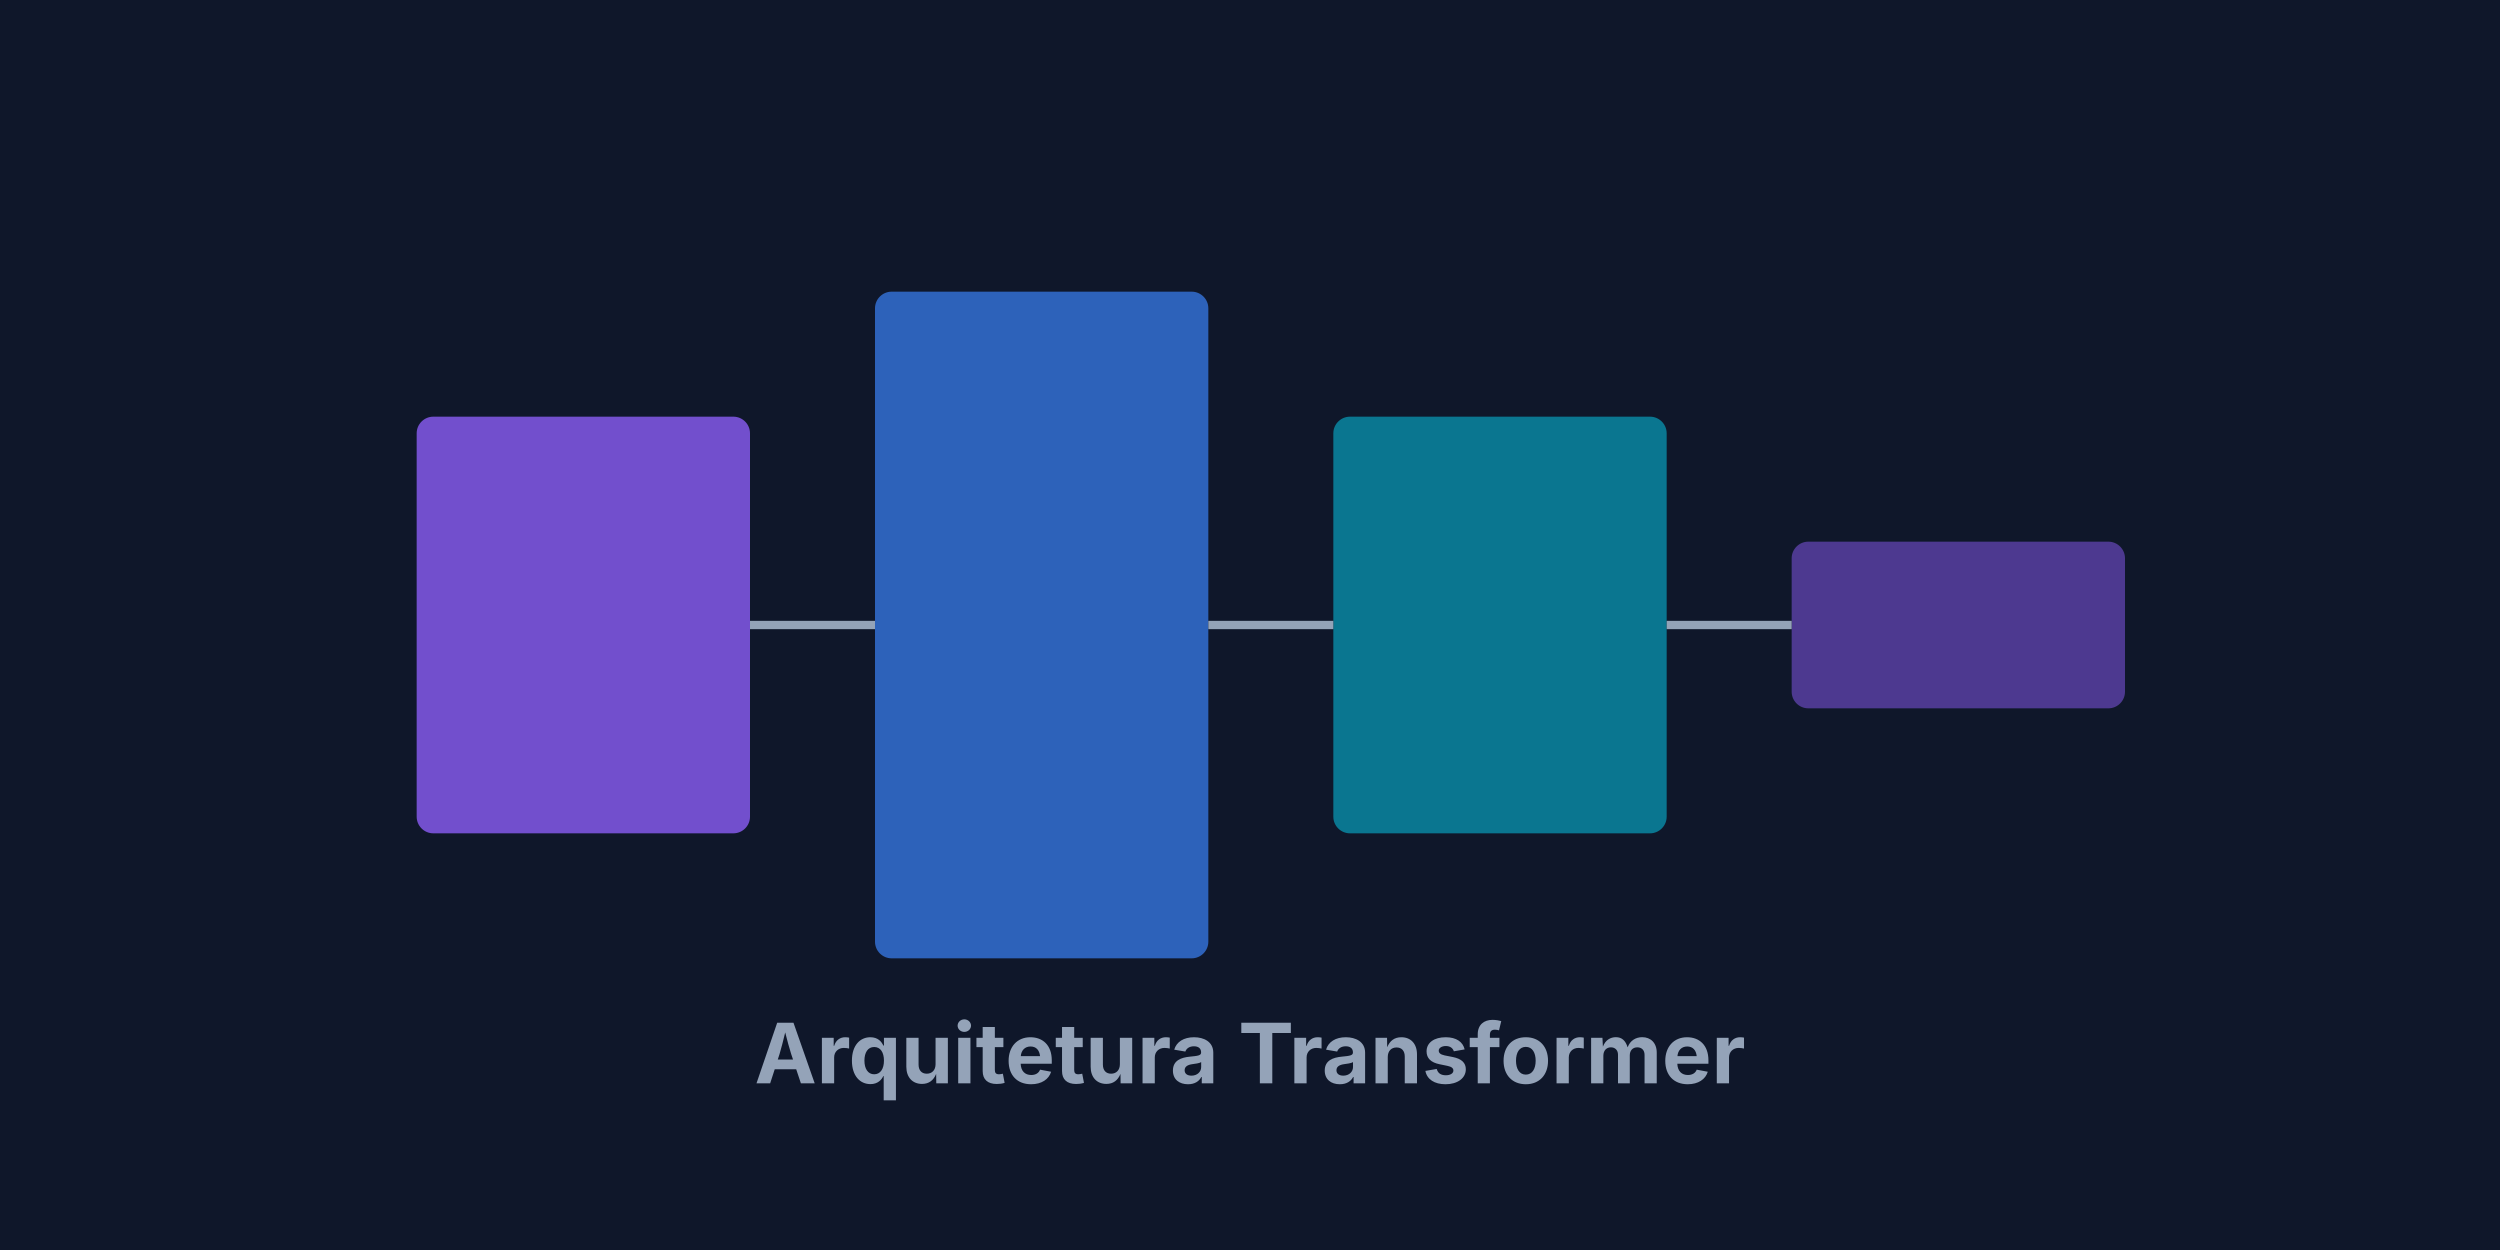
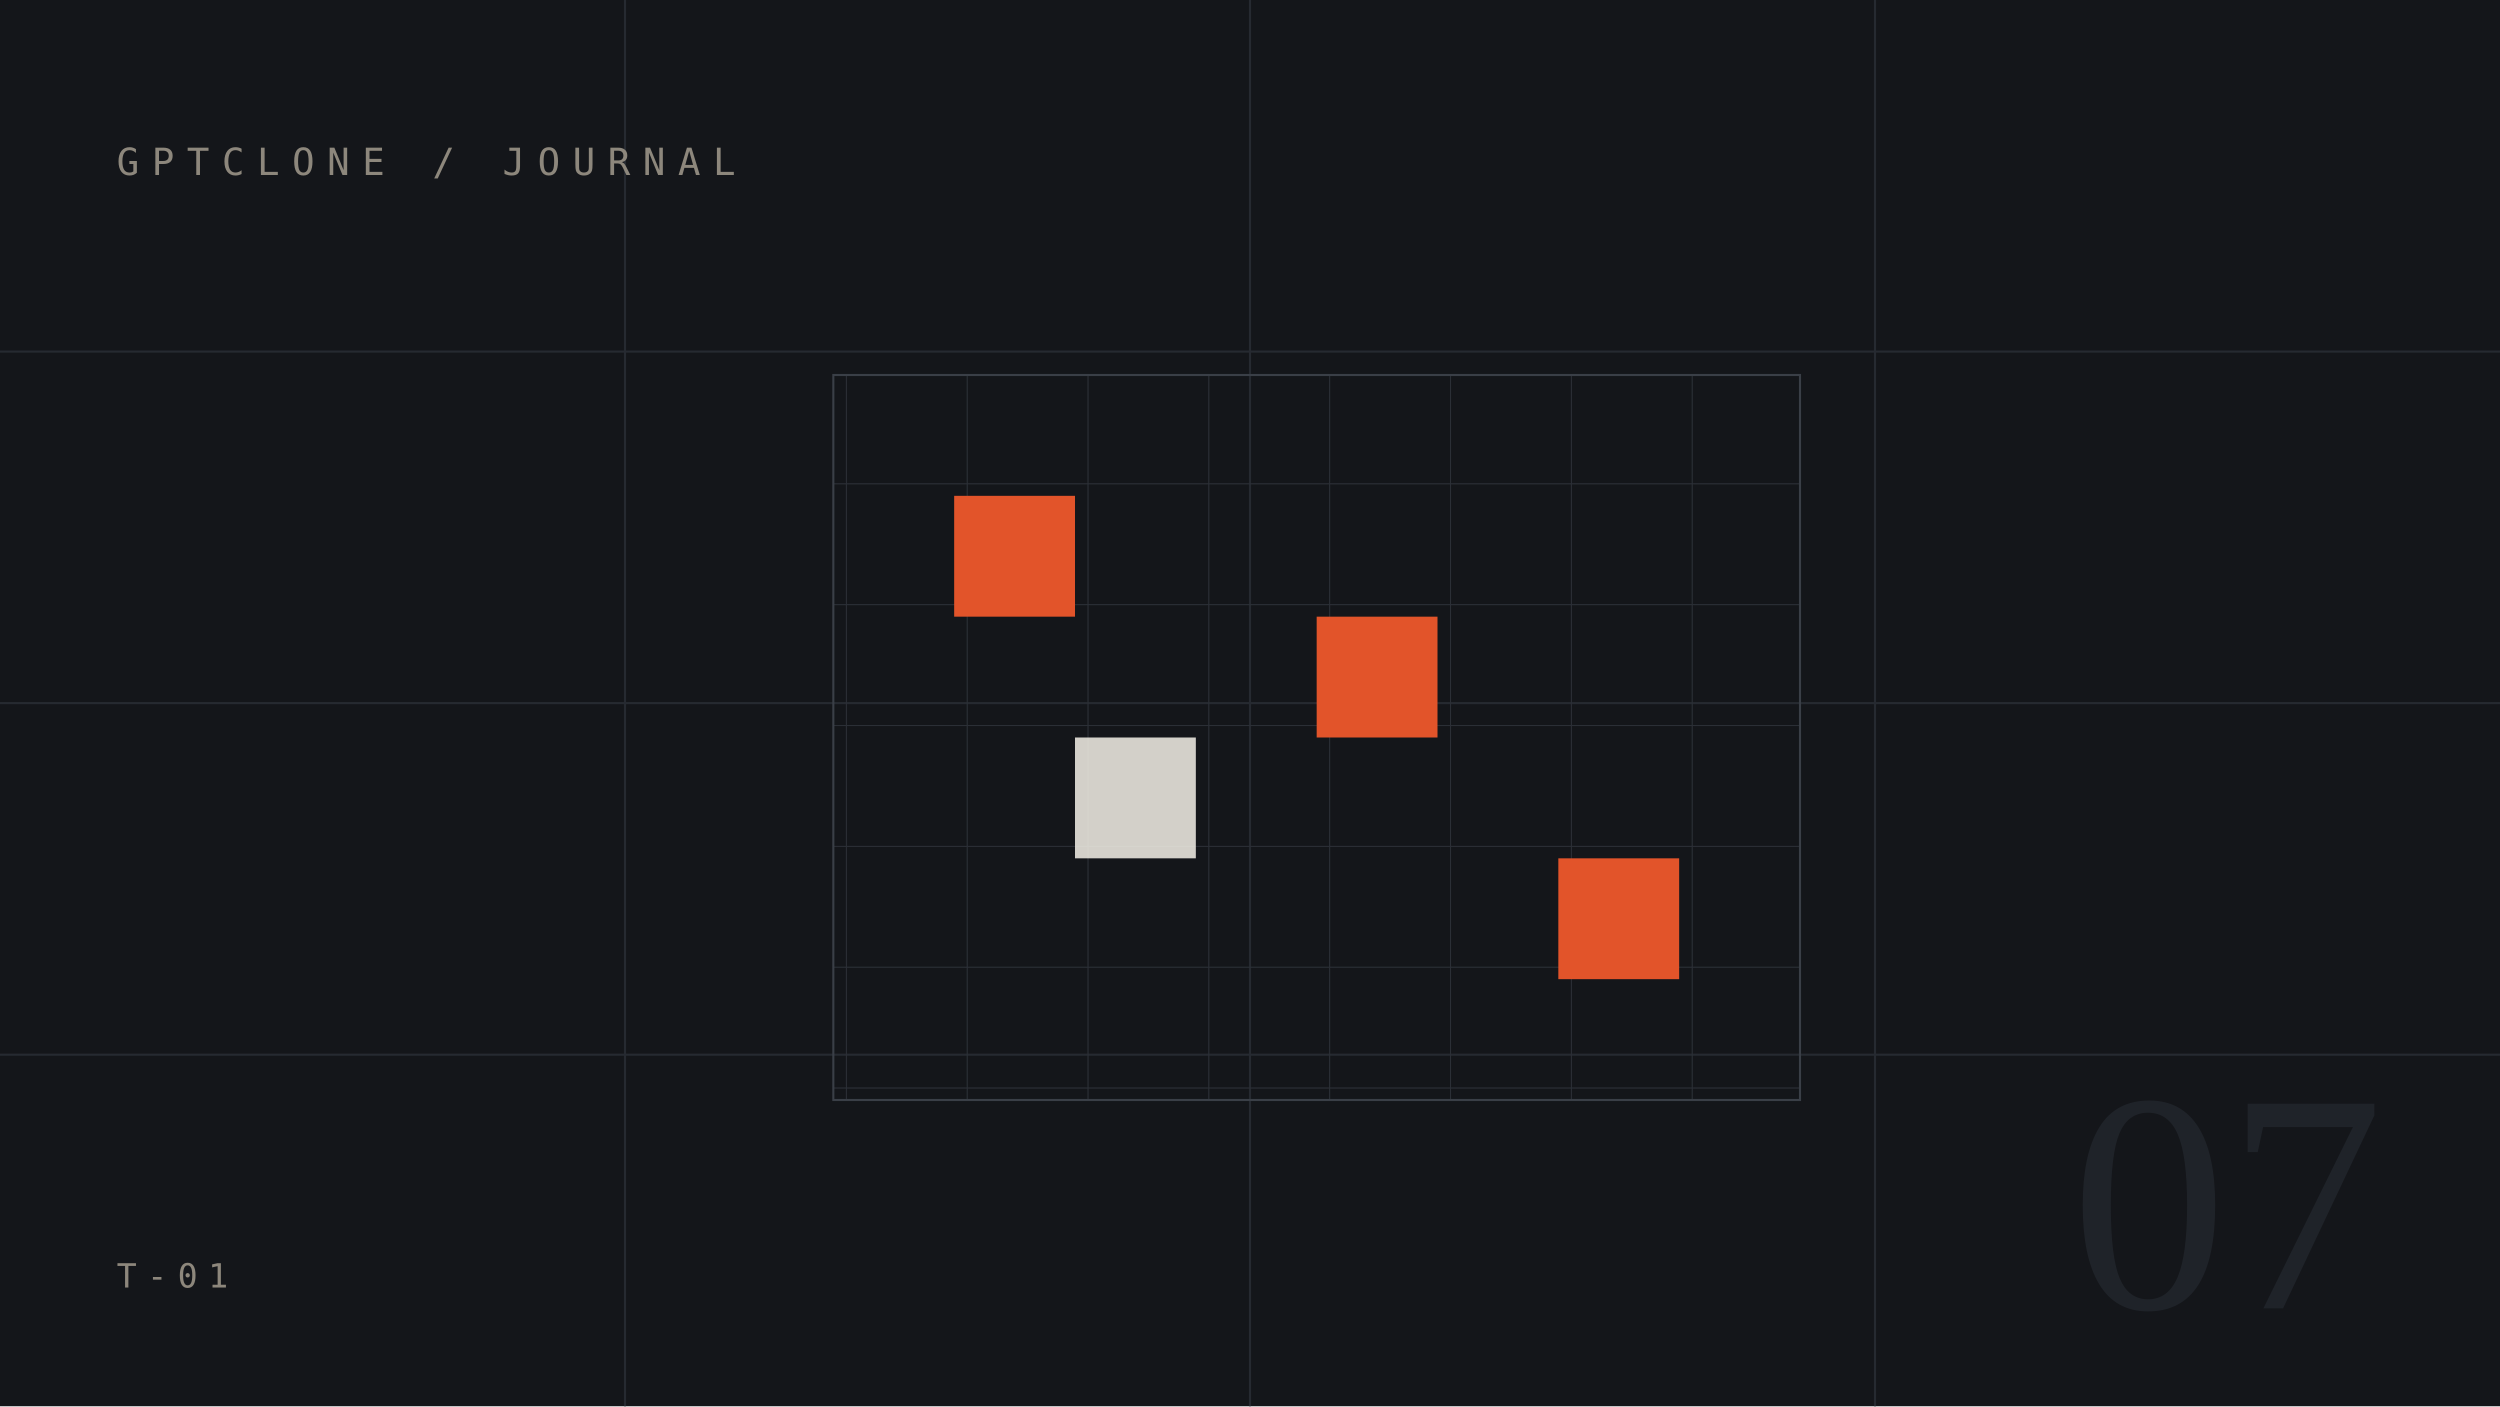
- <svg xmlns="http://www.w3.org/2000/svg" viewBox="0 0 600 300" fill="none">
-   <rect width="600" height="300" fill="#0f172a" />
-   <rect x="100" y="100" width="80" height="100" rx="4" fill="#8b5cf6" opacity="0.8" />
-   <rect x="210" y="70" width="80" height="160" rx="4" fill="#3b82f6" opacity="0.7" />
-   <rect x="320" y="100" width="80" height="100" rx="4" fill="#06b6d4" opacity="0.6" />
-   <rect x="430" y="130" width="80" height="40" rx="4" fill="#8b5cf6" opacity="0.5" />
-   <path d="M180 150 L210 150" stroke="#94a3b8" stroke-width="2" />
-   <path d="M290 150 L320 150" stroke="#94a3b8" stroke-width="2" />
-   <path d="M400 150 L430 150" stroke="#94a3b8" stroke-width="2" />
-   <text x="300" y="260" font-family="Inter, sans-serif" font-size="20" font-weight="bold" fill="#94a3b8" text-anchor="middle">Arquitetura Transformer</text>
+ <svg xmlns="http://www.w3.org/2000/svg" viewBox="0 0 1200 675">
+   <rect width="1200" height="675" fill="#14161a" />
+   <g stroke="#262a31" stroke-width="1">
+     <path d="M0 168.75h1200M0 337.5h1200M0 506.25h1200M300 0v675M600 0v675M900 0v675" />
+   </g>
+   <text x="56" y="84" font-family="'IBM Plex Mono', ui-monospace, monospace" font-size="18" letter-spacing="6" fill="#8d877c">GPTCLONE / JOURNAL</text>
+   <text x="56" y="618" font-family="'IBM Plex Mono', ui-monospace, monospace" font-size="16" letter-spacing="5" fill="#8d877c">T-01</text>
+   <text x="1144" y="628" text-anchor="end" font-family="Georgia, 'Times New Roman', serif" font-size="150" fill="#1f2329">07</text>
+   <defs>
+     <pattern id="cells" width="58" height="58" patternUnits="userSpaceOnUse">
+       <path d="M58 0H0v58" fill="none" stroke="#2b2f36" />
+     </pattern>
+   </defs>
+   <rect x="400" y="180" width="464" height="348" fill="url(#cells)" stroke="#3a3f47" />
+   <g fill="#e2542a">
+     <rect x="458" y="238" width="58" height="58" />
+     <rect x="632" y="296" width="58" height="58" />
+     <rect x="748" y="412" width="58" height="58" />
+   </g>
+   <rect x="516" y="354" width="58" height="58" fill="#f5f1e8" opacity=".85" />
</svg>
